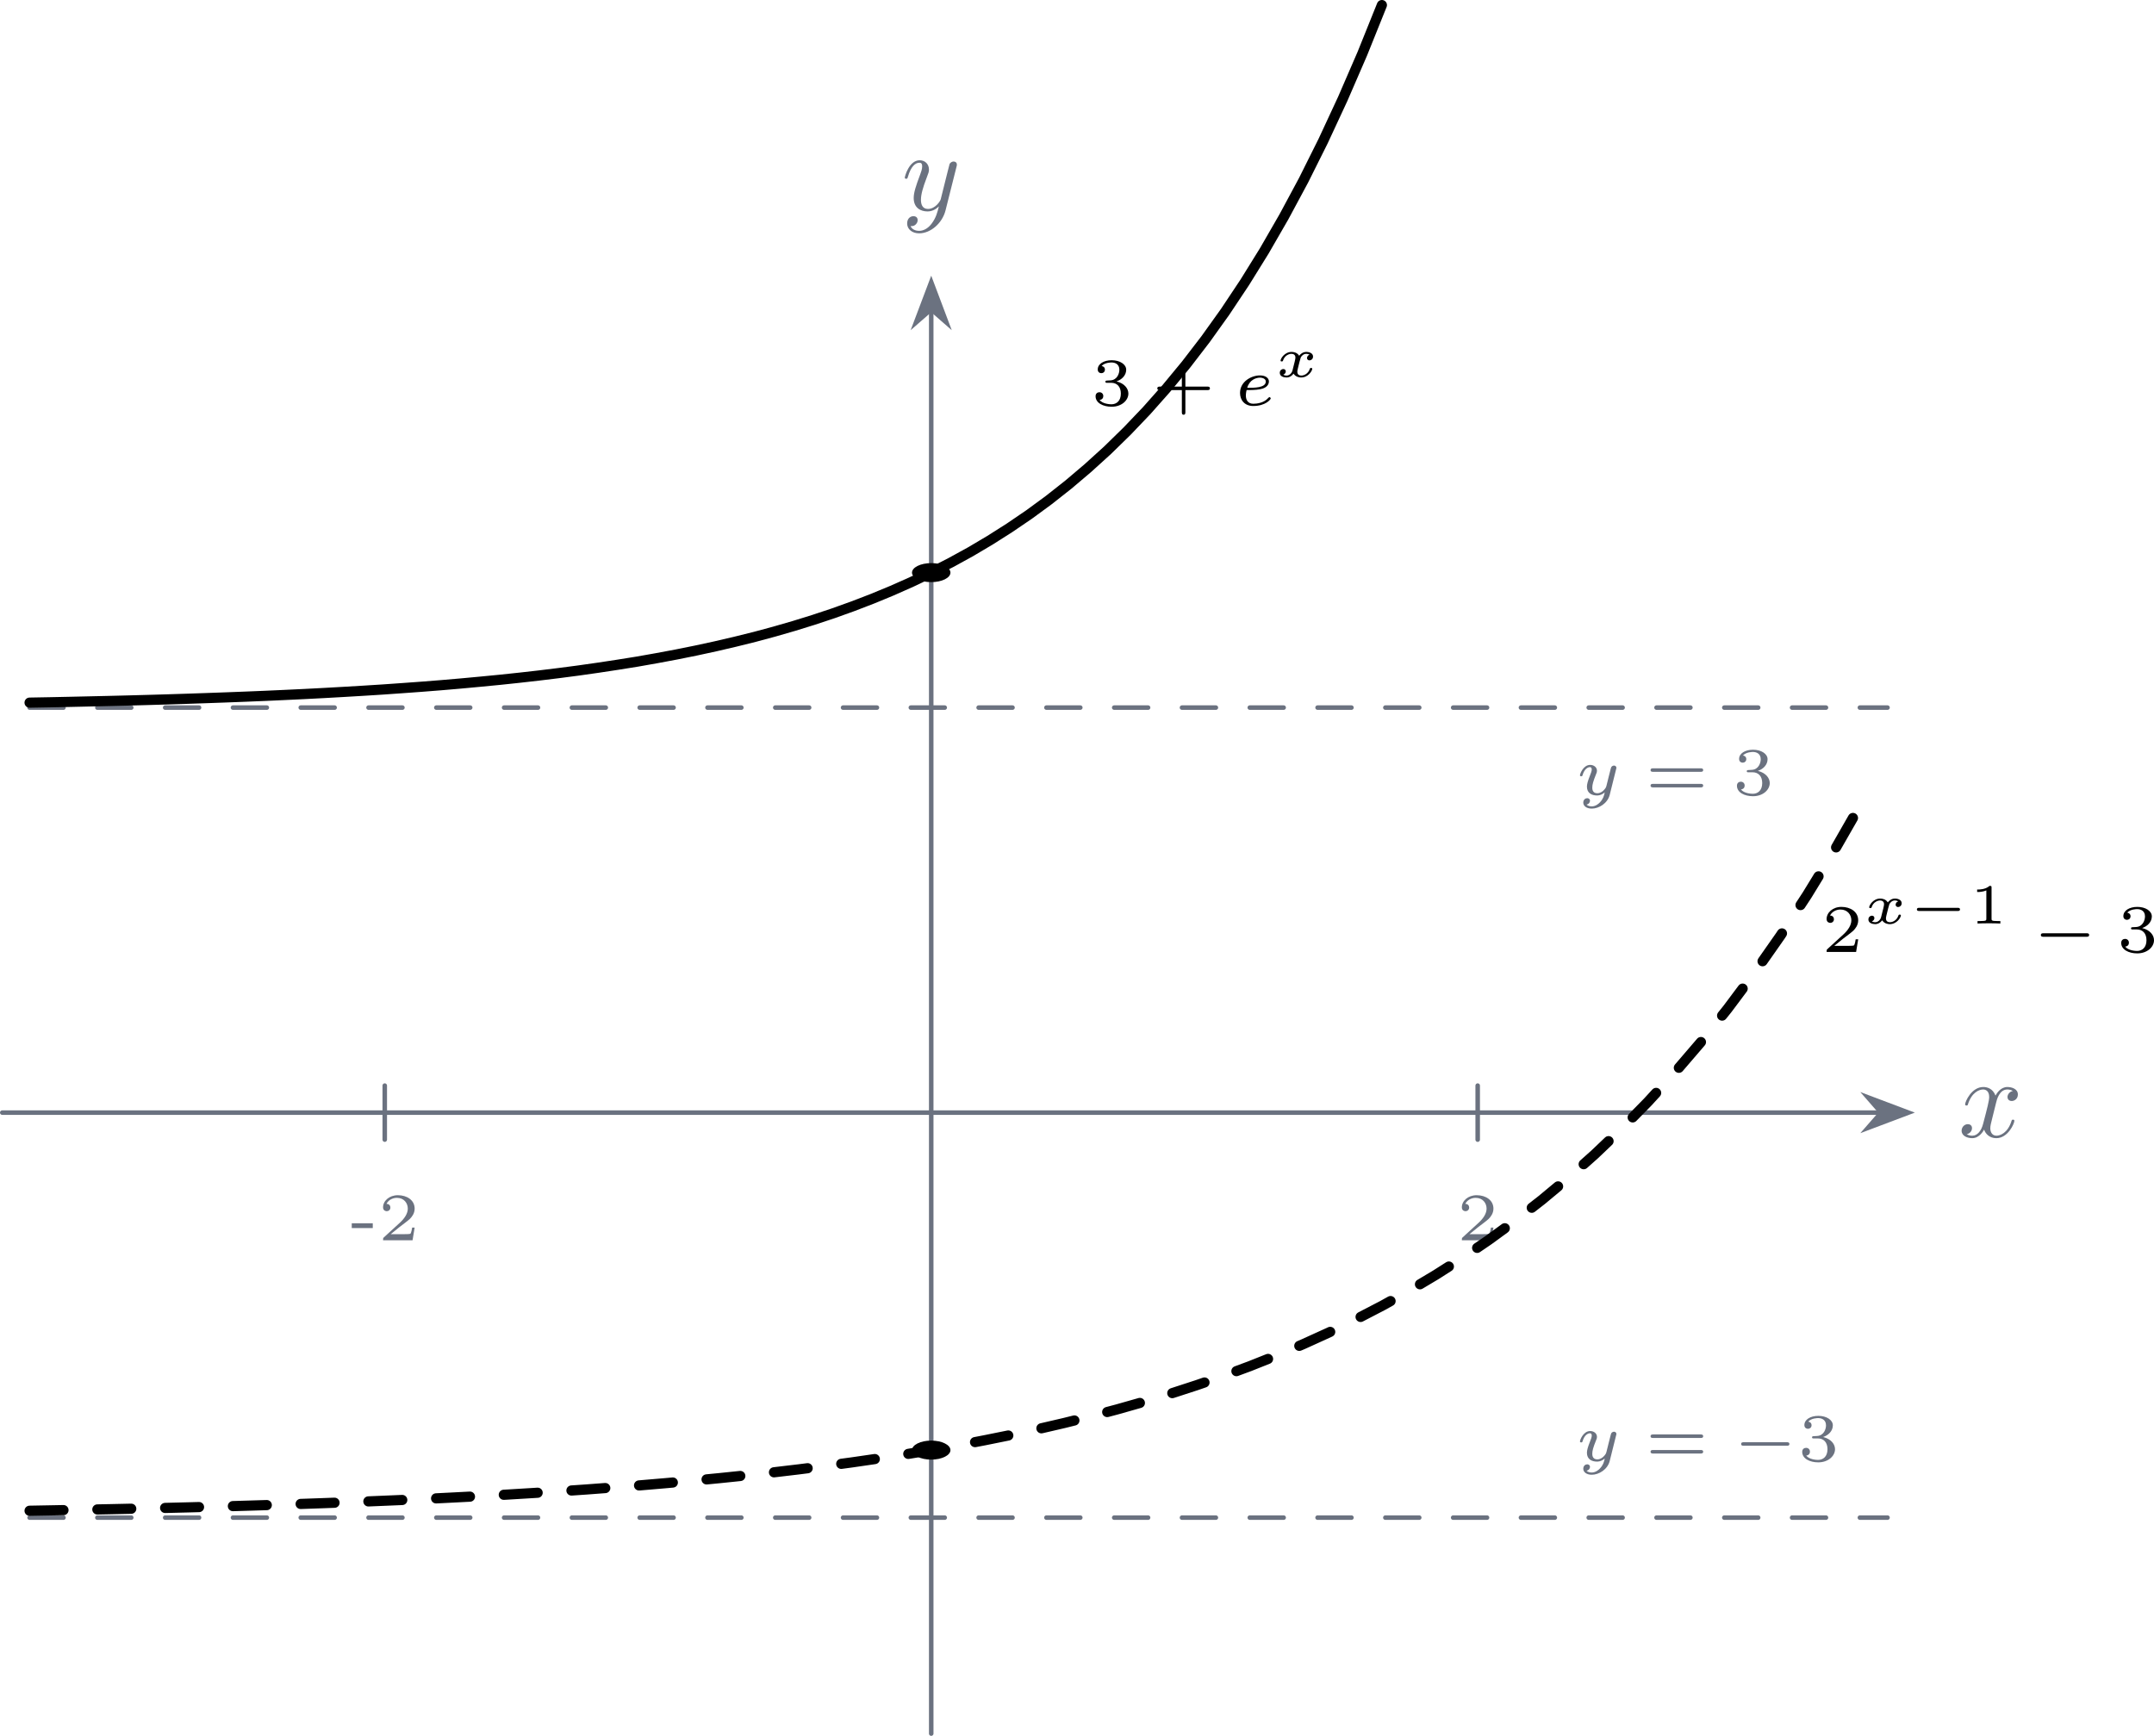
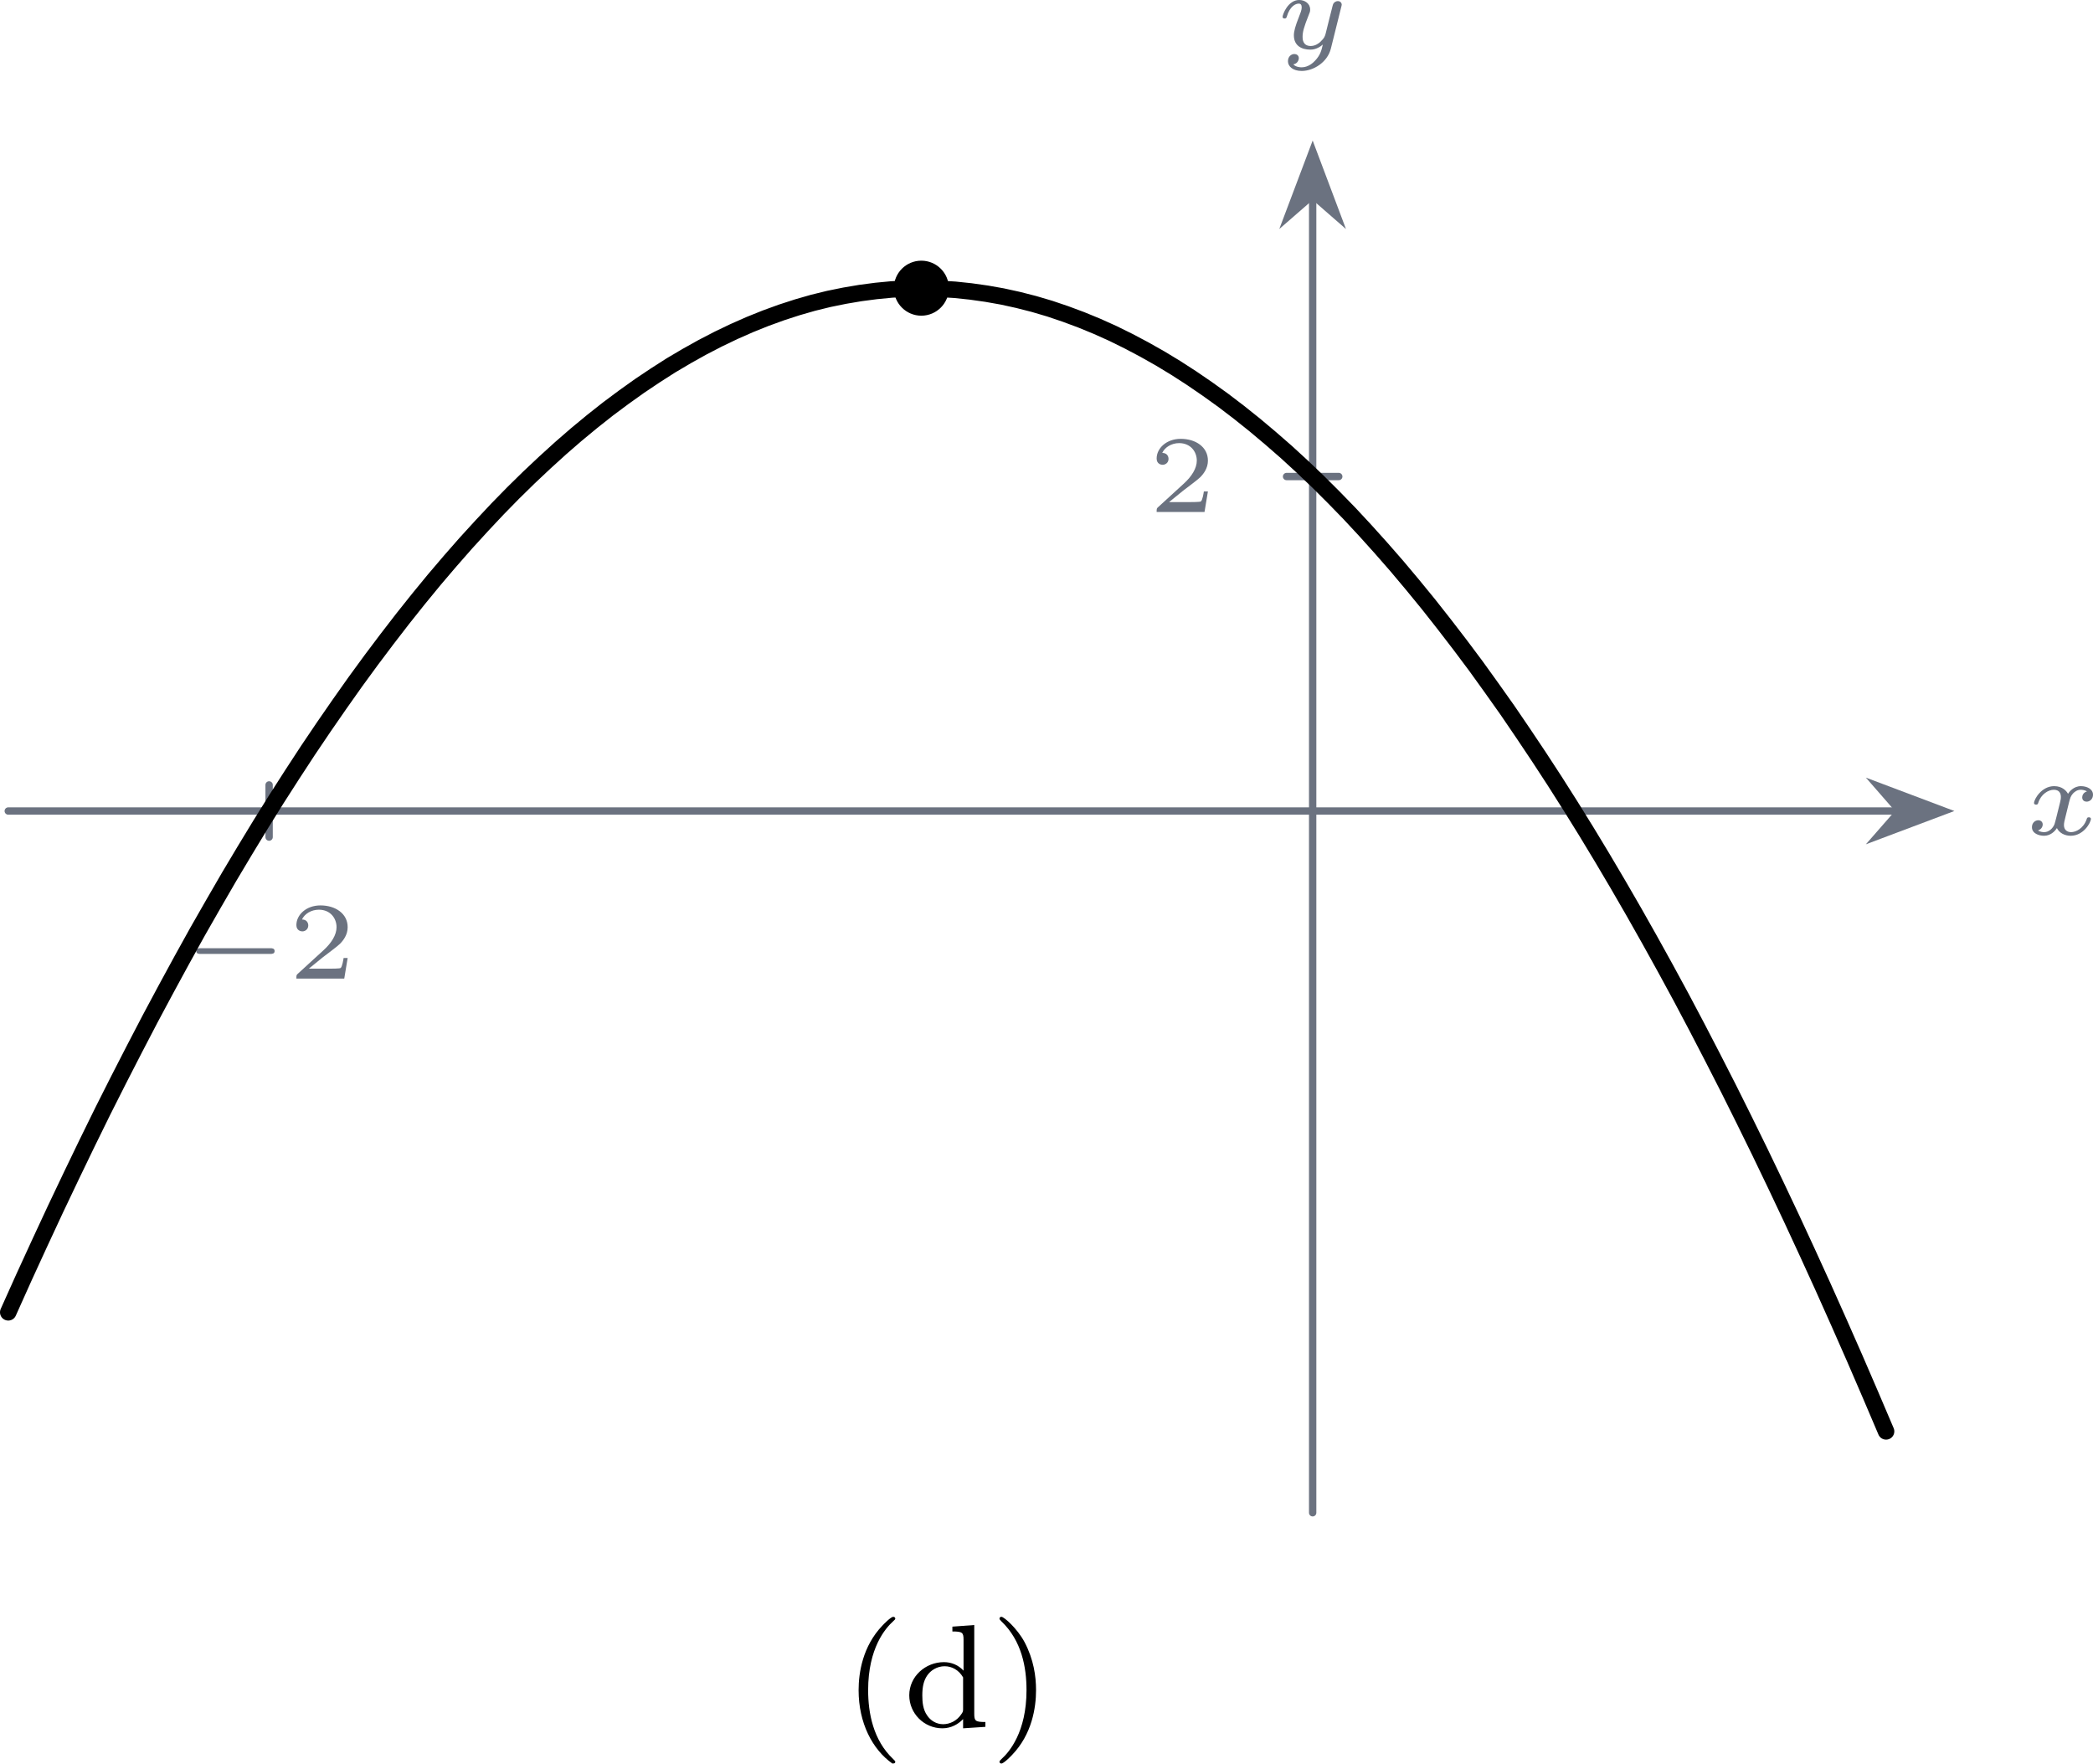
- <svg xmlns="http://www.w3.org/2000/svg" xmlns:xlink="http://www.w3.org/1999/xlink" version="1.1" width="265.934pt" height="214.325pt" viewBox="-0 -.004 265.934 214.325">
+ <svg xmlns="http://www.w3.org/2000/svg" xmlns:xlink="http://www.w3.org/1999/xlink" version="1.1" width="159.194pt" height="134.132pt" viewBox=".001 555.852 159.194 134.132">
  <defs>
-     <path id="g23-49" d="M1.983-3.168C1.983-3.318 1.968-3.318 1.803-3.318C1.45-2.999 .897-2.999 .797-2.999H.712V-2.78H.797C.912-2.78 1.235-2.795 1.524-2.919V-.428C1.524-.274 1.524-.219 .996-.219H.747V0C1.021-.02 1.465-.02 1.753-.02S2.486-.02 2.76 0V-.219H2.511C1.983-.219 1.983-.274 1.983-.428V-3.168Z" />
-     <path id="g20-120" d="M3.093-1.953C2.864-1.883 2.864-1.664 2.864-1.659C2.864-1.574 2.924-1.455 3.088-1.455C3.228-1.455 3.397-1.574 3.397-1.793C3.397-2.087 3.068-2.202 2.804-2.202C2.481-2.202 2.271-1.993 2.172-1.863C2.007-2.147 1.689-2.202 1.509-2.202C.887-2.202 .533-1.614 .533-1.43C.533-1.36 .613-1.36 .638-1.36C.682-1.36 .722-1.365 .742-1.42C.892-1.908 1.3-2.032 1.489-2.032C1.654-2.032 1.843-1.963 1.843-1.699C1.843-1.574 1.753-1.23 1.584-.568C1.509-.284 1.28-.115 1.066-.115C1.031-.115 .887-.115 .767-.194C.991-.274 .991-.463 .991-.483C.991-.628 .882-.692 .772-.692C.648-.692 .463-.593 .463-.354C.463-.05 .802 .055 1.056 .055C1.33 .055 1.554-.105 1.674-.284C1.873 .015 2.192 .055 2.346 .055C2.974 .055 3.328-.538 3.328-.717C3.328-.787 3.243-.787 3.223-.787C3.138-.787 3.128-.757 3.113-.712C2.969-.264 2.585-.115 2.366-.115C2.217-.115 2.012-.169 2.012-.448C2.012-.508 2.012-.543 2.052-.712C2.137-1.061 2.271-1.614 2.311-1.704C2.376-1.833 2.54-2.032 2.795-2.032C2.809-2.032 2.979-2.032 3.093-1.953Z" />
+     <path id="g9-40" d="M2.654 1.993C2.718 1.993 2.813 1.993 2.813 1.897C2.813 1.865 2.805 1.857 2.702 1.753C1.61 .725 1.339-.757 1.339-1.993C1.339-4.288 2.287-5.364 2.694-5.731C2.805-5.834 2.813-5.842 2.813-5.882S2.782-5.978 2.702-5.978C2.574-5.978 2.176-5.571 2.112-5.499C1.044-4.384 .821-2.949 .821-1.993C.821-.207 1.57 1.227 2.654 1.993Z" />
+     <path id="g9-41" d="M2.463-1.993C2.463-2.75 2.335-3.658 1.841-4.599C1.451-5.332 .725-5.978 .582-5.978C.502-5.978 .478-5.922 .478-5.882C.478-5.85 .478-5.834 .574-5.738C1.69-4.678 1.945-3.22 1.945-1.993C1.945 .295 .996 1.379 .59 1.745C.486 1.849 .478 1.857 .478 1.897S.502 1.993 .582 1.993C.709 1.993 1.108 1.586 1.172 1.514C2.24 .399 2.463-1.036 2.463-1.993Z" />
+     <path id="g9-100" d="M2.622-5.444V-5.181C3.164-5.181 3.228-5.125 3.228-4.734V-3.053C2.949-3.355 2.574-3.515 2.16-3.515C1.164-3.515 .279-2.742 .279-1.714C.279-.733 1.076 .08 2.08 .08C2.55 .08 2.941-.143 3.204-.422V.08L4.415 0V-.263C3.873-.263 3.81-.319 3.81-.709V-5.531L2.622-5.444ZM3.204-.988C3.204-.845 3.204-.813 3.084-.654C2.861-.335 2.495-.143 2.12-.143C1.753-.143 1.435-.335 1.243-.63C1.028-.94 .988-1.331 .988-1.706C.988-2.168 1.06-2.495 1.243-2.774C1.435-3.068 1.793-3.292 2.2-3.292C2.582-3.292 2.965-3.1 3.204-2.686V-.988Z" />
+     <path id="g8-50" d="M3.216-1.118H2.995C2.983-1.034 2.923-.64 2.833-.574C2.792-.538 2.307-.538 2.224-.538H1.106L1.871-1.16C2.074-1.321 2.606-1.704 2.792-1.883C2.971-2.062 3.216-2.367 3.216-2.792C3.216-3.539 2.54-3.975 1.739-3.975C.968-3.975 .43-3.467 .43-2.905C.43-2.6 .687-2.564 .753-2.564C.903-2.564 1.076-2.672 1.076-2.887C1.076-3.019 .998-3.21 .735-3.21C.873-3.515 1.237-3.742 1.65-3.742C2.277-3.742 2.612-3.276 2.612-2.792C2.612-2.367 2.331-1.931 1.913-1.548L.496-.251C.436-.191 .43-.185 .43 0H3.031L3.216-1.118Z" />
    <path id="g4-0" d="M4.758-1.339C4.854-1.339 5.003-1.339 5.003-1.494S4.854-1.65 4.758-1.65H.992C.897-1.65 .747-1.65 .747-1.494S.897-1.339 .992-1.339H4.758Z" />
-     <path id="g6-101" d="M1.321-1.345C1.716-1.345 2.17-1.375 2.481-1.476C3.001-1.65 3.025-2.014 3.025-2.104C3.025-2.397 2.738-2.636 2.23-2.636C1.494-2.636 .478-2.11 .478-1.088C.478-.454 .891 .06 1.638 .06C2.75 .06 3.186-.532 3.186-.604C3.186-.658 3.12-.723 3.072-.723C3.043-.723 3.037-.717 2.947-.628C2.588-.221 1.979-.137 1.65-.137C1.166-.137 .992-.484 .992-.867C.992-.915 .998-1.112 1.058-1.345H1.321ZM1.112-1.542C1.309-2.248 1.895-2.439 2.23-2.439C2.511-2.439 2.75-2.313 2.75-2.098C2.75-1.542 1.751-1.542 1.112-1.542Z" />
+     <path id="g6-120" d="M3.365-2.349C3.156-2.289 3.108-2.116 3.108-2.026C3.108-1.835 3.264-1.793 3.347-1.793C3.521-1.793 3.694-1.937 3.694-2.17C3.694-2.493 3.341-2.636 3.037-2.636C2.642-2.636 2.403-2.331 2.337-2.218C2.26-2.367 2.032-2.636 1.584-2.636C.897-2.636 .49-1.925 .49-1.716C.49-1.686 .514-1.632 .598-1.632S.699-1.668 .717-1.722C.867-2.206 1.273-2.439 1.566-2.439S1.949-2.248 1.949-2.05C1.949-1.979 1.949-1.925 1.901-1.739C1.763-1.184 1.632-.64 1.602-.568C1.512-.341 1.297-.137 1.046-.137C1.01-.137 .843-.137 .705-.227C.938-.305 .962-.502 .962-.55C.962-.705 .843-.783 .723-.783C.556-.783 .377-.652 .377-.406C.377-.066 .753 .06 1.034 .06C1.375 .06 1.62-.173 1.733-.359C1.853-.108 2.14 .06 2.481 .06C3.186 .06 3.581-.664 3.581-.861C3.581-.873 3.575-.944 3.467-.944C3.383-.944 3.371-.903 3.353-.849C3.18-.329 2.756-.137 2.505-.137C2.277-.137 2.116-.269 2.116-.52C2.116-.634 2.146-.765 2.2-.974L2.391-1.751C2.451-1.985 2.481-2.092 2.606-2.236C2.69-2.325 2.833-2.439 3.025-2.439C3.055-2.439 3.234-2.439 3.365-2.349Z" />
    <path id="g6-121" d="M3.563-2.295C3.575-2.337 3.581-2.361 3.581-2.379C3.581-2.451 3.527-2.576 3.365-2.576C3.264-2.576 3.162-2.511 3.12-2.427C3.096-2.385 3.055-2.2 3.025-2.086L2.899-1.59L2.714-.843C2.672-.675 2.648-.58 2.409-.353C2.343-.293 2.152-.137 1.895-.137C1.453-.137 1.453-.526 1.453-.634C1.453-.897 1.524-1.166 1.787-1.823C1.847-1.967 1.865-2.008 1.865-2.116C1.865-2.451 1.566-2.636 1.267-2.636C.658-2.636 .365-1.847 .365-1.716C.365-1.686 .389-1.632 .472-1.632S.574-1.668 .592-1.722C.759-2.301 1.076-2.439 1.243-2.439C1.363-2.439 1.405-2.361 1.405-2.224C1.405-2.098 1.327-1.895 1.261-1.733C1.052-1.207 .98-.933 .98-.717C.98-.149 1.405 .06 1.871 .06C1.955 .06 2.236 .06 2.552-.215C2.475 .114 2.421 .347 2.134 .658C2.026 .777 1.757 1.022 1.399 1.022C1.345 1.022 1.088 1.016 .95 .861C1.213 .813 1.249 .58 1.249 .526C1.249 .365 1.118 .299 1.004 .299C.855 .299 .658 .418 .658 .693C.658 .98 .938 1.219 1.405 1.219C2.038 1.219 2.803 .753 2.989 .006L3.563-2.295Z" />
-     <path id="g17-0" d="M4.384-1.106C4.463-1.106 4.598-1.106 4.598-1.245S4.463-1.385 4.384-1.385H1.011C.932-1.385 .797-1.385 .797-1.245S.932-1.106 1.011-1.106H4.384Z" />
-     <path id="g8-43" d="M2.947-1.339H4.878C4.961-1.339 5.111-1.339 5.111-1.494S4.961-1.65 4.878-1.65H2.947V-3.587C2.947-3.67 2.947-3.82 2.792-3.82S2.636-3.67 2.636-3.587V-1.65H.705C.622-1.65 .472-1.65 .472-1.494S.622-1.339 .705-1.339H2.636V.598C2.636 .681 2.636 .831 2.792 .831S2.947 .681 2.947 .598V-1.339Z" />
-     <path id="g8-45" d="M2.014-1.076V-1.5H.161V-1.076H2.014Z" />
-     <path id="g8-50" d="M3.216-1.118H2.995C2.983-1.034 2.923-.64 2.833-.574C2.792-.538 2.307-.538 2.224-.538H1.106L1.871-1.16C2.074-1.321 2.606-1.704 2.792-1.883C2.971-2.062 3.216-2.367 3.216-2.792C3.216-3.539 2.54-3.975 1.739-3.975C.968-3.975 .43-3.467 .43-2.905C.43-2.6 .687-2.564 .753-2.564C.903-2.564 1.076-2.672 1.076-2.887C1.076-3.019 .998-3.21 .735-3.21C.873-3.515 1.237-3.742 1.65-3.742C2.277-3.742 2.612-3.276 2.612-2.792C2.612-2.367 2.331-1.931 1.913-1.548L.496-.251C.436-.191 .43-.185 .43 0H3.031L3.216-1.118Z" />
-     <path id="g8-51" d="M1.757-1.985C2.266-1.985 2.606-1.644 2.606-1.034C2.606-.377 2.212-.09 1.775-.09C1.614-.09 .998-.126 .729-.472C.962-.496 1.058-.652 1.058-.813C1.058-1.016 .915-1.154 .717-1.154C.556-1.154 .377-1.052 .377-.801C.377-.209 1.034 .126 1.793 .126C2.678 .126 3.27-.442 3.27-1.034C3.27-1.47 2.935-1.931 2.224-2.11C2.696-2.266 3.078-2.648 3.078-3.138C3.078-3.616 2.517-3.975 1.799-3.975C1.1-3.975 .568-3.652 .568-3.162C.568-2.905 .765-2.833 .885-2.833C1.04-2.833 1.201-2.941 1.201-3.15C1.201-3.335 1.07-3.443 .909-3.467C1.19-3.778 1.733-3.778 1.787-3.778C2.092-3.778 2.475-3.634 2.475-3.138C2.475-2.809 2.289-2.236 1.692-2.2C1.584-2.194 1.423-2.182 1.369-2.182C1.309-2.176 1.243-2.17 1.243-2.08C1.243-1.985 1.309-1.985 1.411-1.985H1.757Z" />
-     <path id="g8-61" d="M4.89-2.026C4.973-2.026 5.111-2.026 5.111-2.182S4.949-2.337 4.86-2.337H.723C.634-2.337 .472-2.337 .472-2.182S.61-2.026 .693-2.026H4.89ZM4.86-.652C4.949-.652 5.111-.652 5.111-.807S4.973-.962 4.89-.962H.693C.61-.962 .472-.962 .472-.807S.634-.652 .723-.652H4.86Z" />
-     <path id="g18-120" d="M3.328-3.009C3.387-3.268 3.616-4.184 4.314-4.184C4.364-4.184 4.603-4.184 4.812-4.055C4.533-4.005 4.334-3.756 4.334-3.517C4.334-3.357 4.443-3.168 4.712-3.168C4.932-3.168 5.25-3.347 5.25-3.746C5.25-4.264 4.663-4.403 4.324-4.403C3.746-4.403 3.397-3.875 3.278-3.646C3.029-4.304 2.491-4.403 2.202-4.403C1.166-4.403 .598-3.118 .598-2.869C.598-2.77 .697-2.77 .717-2.77C.797-2.77 .827-2.79 .847-2.879C1.186-3.935 1.843-4.184 2.182-4.184C2.371-4.184 2.72-4.095 2.72-3.517C2.72-3.208 2.55-2.54 2.182-1.146C2.022-.528 1.674-.11 1.235-.11C1.176-.11 .946-.11 .737-.239C.986-.289 1.205-.498 1.205-.777C1.205-1.046 .986-1.126 .837-1.126C.538-1.126 .289-.867 .289-.548C.289-.09 .787 .11 1.225 .11C1.883 .11 2.242-.588 2.271-.648C2.391-.279 2.75 .11 3.347 .11C4.374 .11 4.941-1.176 4.941-1.425C4.941-1.524 4.852-1.524 4.822-1.524C4.732-1.524 4.712-1.484 4.692-1.415C4.364-.349 3.686-.11 3.367-.11C2.979-.11 2.819-.428 2.819-.767C2.819-.986 2.879-1.205 2.989-1.644L3.328-3.009Z" />
-     <path id="g18-121" d="M4.842-3.796C4.882-3.935 4.882-3.955 4.882-4.025C4.882-4.204 4.742-4.294 4.593-4.294C4.493-4.294 4.334-4.234 4.244-4.085C4.224-4.035 4.144-3.726 4.105-3.547C4.035-3.288 3.965-3.019 3.905-2.75L3.457-.956C3.417-.807 2.989-.11 2.331-.11C1.823-.11 1.714-.548 1.714-.917C1.714-1.375 1.883-1.993 2.222-2.869C2.381-3.278 2.421-3.387 2.421-3.587C2.421-4.035 2.102-4.403 1.604-4.403C.658-4.403 .289-2.959 .289-2.869C.289-2.77 .389-2.77 .408-2.77C.508-2.77 .518-2.79 .568-2.949C.837-3.885 1.235-4.184 1.574-4.184C1.654-4.184 1.823-4.184 1.823-3.866C1.823-3.616 1.724-3.357 1.654-3.168C1.255-2.112 1.076-1.544 1.076-1.076C1.076-.189 1.704 .11 2.291 .11C2.68 .11 3.019-.06 3.298-.339C3.168 .179 3.049 .667 2.65 1.196C2.391 1.534 2.012 1.823 1.554 1.823C1.415 1.823 .966 1.793 .797 1.405C.956 1.405 1.086 1.405 1.225 1.285C1.325 1.196 1.425 1.066 1.425 .877C1.425 .568 1.156 .528 1.056 .528C.827 .528 .498 .687 .498 1.176C.498 1.674 .936 2.042 1.554 2.042C2.58 2.042 3.606 1.136 3.885 .01L4.842-3.796Z" />
  </defs>
  <g id="page1" transform="matrix(1.4 0 0 1.4 0 0)">
-     <path d="M.199 98.121H165.801" stroke="#6b7280" fill="none" stroke-width=".399" stroke-linecap="round" stroke-linejoin="round" />
-     <path d="M168.297 98.121L164.723 96.773L165.899 98.121L164.723 99.469Z" fill="#6b7280" />
-     <path d="M168.297 98.121L164.723 96.773L165.899 98.121L164.723 99.469Z" stroke="#6b7280" fill="none" stroke-width=".399" stroke-miterlimit="10" stroke-linecap="round" />
-     <g fill="#6b7280" transform="matrix(1 0 0 1 90.5771 2.1449)">
-       <use x="82.121" y="98.121" xlink:href="#g18-120" />
+     <path d="M.449 441.098H103.117" stroke="#6b7280" fill="none" stroke-width=".399" stroke-linecap="round" stroke-linejoin="round" />
+     <path d="M105.614 441.097L102.043 439.75L103.219 441.097L102.043 442.441Z" fill="#6b7280" />
+     <path d="M105.614 441.097L102.043 439.75L103.219 441.097L102.043 442.441Z" stroke="#6b7280" fill="none" stroke-width=".399" stroke-miterlimit="10" stroke-linecap="round" />
+     <g fill="#6b7280" transform="matrix(1 0 0 1 109.5687 -36.84)">
+       <use x=".448" y="479.223" xlink:href="#g6-120" />
    </g>
-     <path d="M82.121 152.887V27.371" stroke="#6b7280" fill="none" stroke-width=".399" stroke-miterlimit="10" stroke-linecap="round" stroke-linejoin="round" />
-     <path d="M82.121 24.875L80.773 28.445L82.121 27.27L83.465 28.445Z" fill="#6b7280" />
-     <path d="M82.121 24.875L80.773 28.445L82.121 27.27L83.465 28.445Z" stroke="#6b7280" fill="none" stroke-width=".399" stroke-miterlimit="10" stroke-linecap="round" />
-     <g fill="#6b7280" transform="matrix(1 0 0 1 -2.621 -79.5872)">
-       <use x="82.121" y="98.121" xlink:href="#g18-121" />
+     <path d="M71.316 479.223V407.734" stroke="#6b7280" fill="none" stroke-width=".399" stroke-miterlimit="10" stroke-linecap="round" stroke-linejoin="round" />
+     <path d="M71.316 405.238L69.969 408.809L71.316 407.637L72.66 408.809Z" fill="#6b7280" />
+     <path d="M71.316 405.238L69.969 408.809L71.316 407.637L72.66 408.809Z" stroke="#6b7280" fill="none" stroke-width=".399" stroke-miterlimit="10" stroke-linecap="round" />
+     <g fill="#6b7280" transform="matrix(1 0 0 1 68.86758 -79.55)">
+       <use x=".448" y="479.223" xlink:href="#g6-121" />
    </g>
-     <path d="M33.93 100.504V95.738" stroke="#6b7280" fill="none" stroke-width=".399" stroke-miterlimit="10" stroke-linecap="round" stroke-linejoin="round" />
-     <g fill="#6b7280" transform="matrix(1 0 0 1 -51.2617 11.2589)">
-       <use x="82.121" y="98.121" xlink:href="#g8-45" />
-       <use x="84.612" y="98.121" xlink:href="#g8-50" />
+     <path d="M14.621 442.516V439.68" stroke="#6b7280" fill="none" stroke-width=".399" stroke-miterlimit="10" stroke-linecap="round" stroke-linejoin="round" />
+     <g fill="#6b7280" transform="matrix(1 0 0 1 9.468804 -29.022)">
+       <use x=".448" y="479.223" xlink:href="#g4-0" />
+       <use x="6.204" y="479.223" xlink:href="#g8-50" />
    </g>
-     <path d="M130.312 100.504V95.738" stroke="#6b7280" fill="none" stroke-width=".399" stroke-miterlimit="10" stroke-linecap="round" stroke-linejoin="round" />
-     <g fill="#6b7280" transform="matrix(1 0 0 1 46.3631 11.2589)">
-       <use x="82.121" y="98.121" xlink:href="#g8-50" />
+     <path d="M69.898 422.926H72.734" stroke="#6b7280" fill="none" stroke-width=".399" stroke-miterlimit="10" stroke-linecap="round" stroke-linejoin="round" />
+     <g fill="#6b7280" transform="matrix(1 0 0 1 61.96138 -54.37)">
+       <use x=".448" y="479.223" xlink:href="#g8-50" />
    </g>
-     <path d="M2.609 133.84H166.453" stroke="#6b7280" fill="none" stroke-width=".399" stroke-miterlimit="10" stroke-linecap="round" stroke-linejoin="round" stroke-dasharray="2.989 2.989" />
-     <g fill="#6b7280" transform="matrix(1 0 0 1 56.8441 30.7189)">
-       <use x="82.121" y="98.121" xlink:href="#g6-121" />
-       <use x="88.241" y="98.121" xlink:href="#g8-61" />
-       <use x="95.953" y="98.121" xlink:href="#g4-0" />
-       <use x="101.709" y="98.121" xlink:href="#g8-51" />
+     <path d="M.449 468.332L1.305 466.426L2.164 464.555L3.02 462.715L3.879 460.91L4.734 459.137L5.59 457.394L6.449 455.691L7.309 454.016L8.164 452.375L9.023 450.769L9.879 449.195L10.734 447.652L11.594 446.148L12.449 444.672L13.309 443.231L14.164 441.824L15.02 440.449L15.879 439.109L16.734 437.801L17.594 436.527L18.453 435.285L19.309 434.074L20.168 432.898L21.023 431.762L21.879 430.652L22.738 429.574L23.594 428.531L24.453 427.523L25.309 426.547L26.168 425.606L27.023 424.695L27.879 423.82L28.738 422.977L29.598 422.168L30.453 421.391L31.309 420.648L32.168 419.938L33.023 419.262L33.883 418.621L34.742 418.008L35.598 417.434L36.453 416.887L37.313 416.379L38.168 415.902L39.027 415.457L39.883 415.047L40.742 414.668L41.598 414.324L42.457 414.012L43.313 413.734L44.168 413.488L45.027 413.277L45.887 413.102L46.742 412.957L47.602 412.844L48.457 412.762L49.313 412.719L50.172 412.707L51.027 412.727L51.887 412.781L52.742 412.871L53.598 412.992L54.457 413.144L55.313 413.332L56.172 413.551L57.031 413.805L57.887 414.094L58.746 414.414L59.602 414.766L60.461 415.152L61.316 415.574L62.172 416.027L63.031 416.512L63.887 417.031L64.746 417.586L65.602 418.172L66.461 418.789L67.316 419.441L68.176 420.129L69.031 420.848L69.891 421.598L70.746 422.383L71.606 423.203L72.461 424.055L73.32 424.938L74.176 425.859L75.031 426.809L75.891 427.793L76.746 428.812L77.606 429.863L78.461 430.949L79.32 432.066L80.18 433.215L81.031 434.398L81.895 435.617L82.746 436.867L83.606 438.152L84.465 439.469L85.32 440.816L86.18 442.203L87.035 443.617L87.891 445.066L88.75 446.551L89.606 448.066L90.465 449.617L91.324 451.199L92.18 452.816L93.035 454.465L93.895 456.148L94.75 457.863L95.609 459.613L96.465 461.394L97.324 463.211L98.18 465.059L99.039 466.941L99.895 468.856L100.754 470.805L101.609 472.785L102.468 474.801" stroke="#000" fill="none" stroke-width=".897" stroke-miterlimit="10" stroke-linecap="round" stroke-linejoin="round" />
+     <path d="M51.551 412.691C51.551 411.867 50.879 411.199 50.055 411.199S48.563 411.867 48.563 412.691C48.563 413.519 49.231 414.188 50.055 414.188S51.551 413.519 51.551 412.691Z" />
+     <g transform="matrix(1 0 0 1 45.37868 11.63)">
+       <use x=".448" y="479.223" xlink:href="#g9-40" />
+       <use x="3.742" y="479.223" xlink:href="#g9-100" />
+       <use x="8.446" y="479.223" xlink:href="#g9-41" />
    </g>
-     <path d="M2.609 62.402H166.453" stroke="#6b7280" fill="none" stroke-width=".399" stroke-miterlimit="10" stroke-linecap="round" stroke-linejoin="round" stroke-dasharray="2.989 2.989" />
-     <g fill="#6b7280" transform="matrix(1 0 0 1 56.8441 -28.0293)">
-       <use x="82.121" y="98.121" xlink:href="#g6-121" />
-       <use x="88.241" y="98.121" xlink:href="#g8-61" />
-       <use x="95.953" y="98.121" xlink:href="#g8-51" />
-     </g>
-     <path d="M2.609 61.965L4.336 61.934L6.062 61.898L7.793 61.859L9.52 61.82L11.25 61.777L12.977 61.73L14.707 61.68L16.434 61.625L18.164 61.566L19.891 61.504L21.621 61.438L23.348 61.367L25.078 61.289L26.805 61.207L28.531 61.117L30.262 61.02L31.988 60.918L33.719 60.809L35.445 60.688L37.176 60.562L38.902 60.426L40.633 60.277L42.359 60.117L44.09 59.949L45.816 59.766L47.547 59.57L49.273 59.359L51 59.133L52.73 58.887L54.457 58.625L56.188 58.348L57.914 58.043L59.645 57.719L61.371 57.371L63.102 56.996L64.828 56.594L66.559 56.164L68.285 55.699L70.016 55.199L71.742 54.664L73.469 54.09L75.199 53.469L76.926 52.805L78.656 52.09L80.383 51.324L82.113 50.5L83.84 49.617L85.57 48.668L87.297 47.645L89.027 46.547L90.754 45.371L92.484 44.102L94.211 42.742L95.938 41.277L97.668 39.707L99.394 38.02L101.125 36.207L102.852 34.258L104.582 32.164L106.309 29.918L108.039 27.5L109.766 24.906L111.496 22.117L113.223 19.121L114.953 15.902L116.68 12.441L118.406 8.727L120.137 4.734L121.863 .445" stroke="#000" fill="none" stroke-width=".897" stroke-miterlimit="10" stroke-linecap="round" stroke-linejoin="round" />
-     <g transform="matrix(1 0 0 1 14.1164 -62.3787)">
-       <use x="82.121" y="98.121" xlink:href="#g8-51" />
-       <use x="87.471" y="98.121" xlink:href="#g8-43" />
-       <use x="94.759" y="98.121" xlink:href="#g6-101" />
-       <use x="98.279" y="95.613" xlink:href="#g20-120" />
-     </g>
-     <path d="M2.609 133.234L4.945 133.191L7.285 133.144L9.625 133.098L11.965 133.047L14.305 132.992L16.645 132.934L18.984 132.871L21.324 132.801L23.664 132.731L26 132.652L28.34 132.57L30.68 132.484L33.02 132.387L35.359 132.289L37.699 132.18L40.039 132.062L42.379 131.941L44.719 131.809L47.055 131.668L49.395 131.516L51.734 131.356L54.074 131.18L56.414 130.996L58.754 130.797L61.094 130.586L63.434 130.359L65.773 130.117L68.109 129.859L70.449 129.582L72.789 129.285L75.129 128.969L77.469 128.629L79.809 128.266L82.148 127.879L84.488 127.465L86.828 127.019L89.164 126.547L91.504 126.039L93.844 125.496L96.184 124.914L98.523 124.293L100.863 123.629L103.203 122.918L105.543 122.156L107.883 121.348L110.223 120.481L112.559 119.551L114.898 118.555L117.238 117.492L119.578 116.352L121.918 115.137L124.258 113.836L126.598 112.441L128.938 110.953L131.277 109.359L133.613 107.656L135.953 105.832L138.293 103.887L140.633 101.801L142.973 99.57L145.312 97.184L147.652 94.633L149.992 91.906L152.332 88.984L154.668 85.863L157.008 82.523L159.348 78.953L161.688 75.133L164.027 71.047" stroke="#000" fill="none" stroke-width=".897" stroke-miterlimit="10" stroke-linecap="round" stroke-linejoin="round" stroke-dasharray="2.989 2.989" />
-     <g transform="matrix(1 0 0 1 78.5301 -14.1682)">
-       <use x="82.121" y="98.121" xlink:href="#g8-50" />
-       <use x="85.774" y="95.613" xlink:href="#g20-120" />
-       <use x="89.717" y="95.613" xlink:href="#g17-0" />
-       <use x="95.114" y="95.613" xlink:href="#g23-49" />
-       <use x="100.699" y="98.121" xlink:href="#g4-0" />
-       <use x="108.153" y="98.121" xlink:href="#g8-51" />
-     </g>
-     <path d="M83.816 50.5C83.816 50.035 83.055 49.66 82.121 49.66C81.184 49.66 80.426 50.035 80.426 50.5C80.426 50.961 81.184 51.336 82.121 51.336C83.055 51.336 83.816 50.961 83.816 50.5Z" />
-     <path d="M83.816 127.887C83.816 127.422 83.055 127.047 82.121 127.047C81.184 127.047 80.426 127.422 80.426 127.887C80.426 128.348 81.184 128.723 82.121 128.723C83.055 128.723 83.816 128.348 83.816 127.887Z" />
  </g>
</svg>
